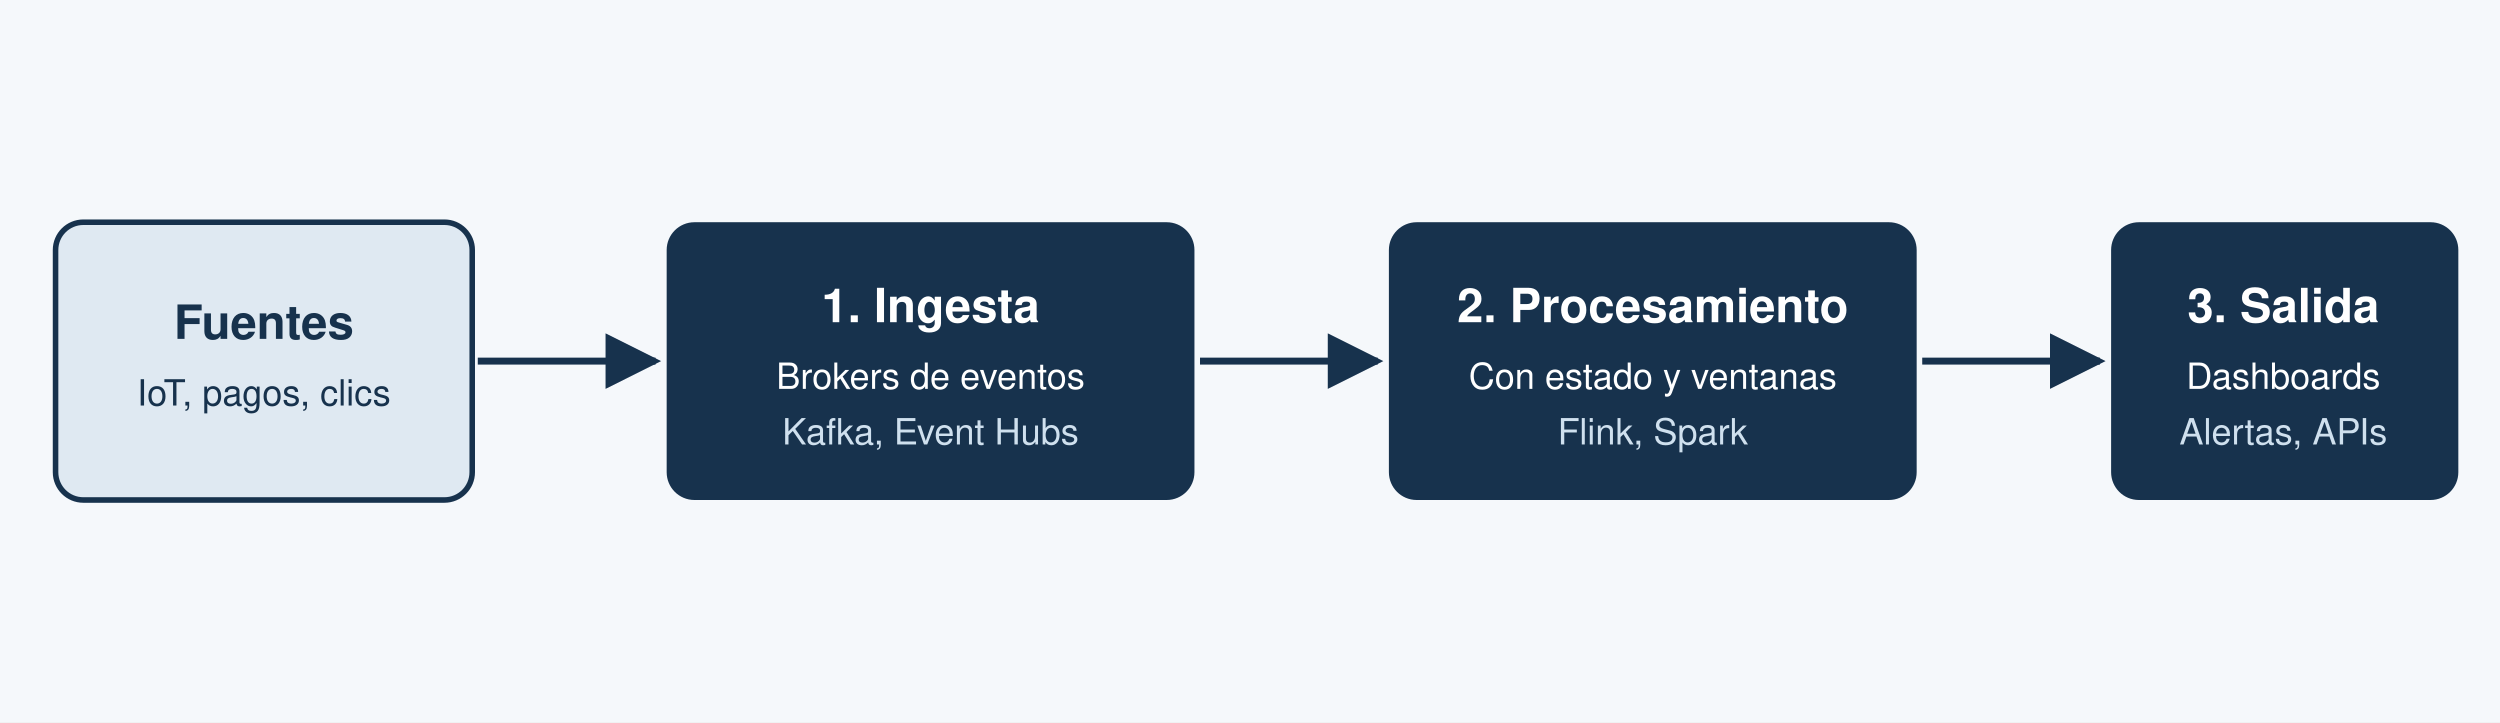
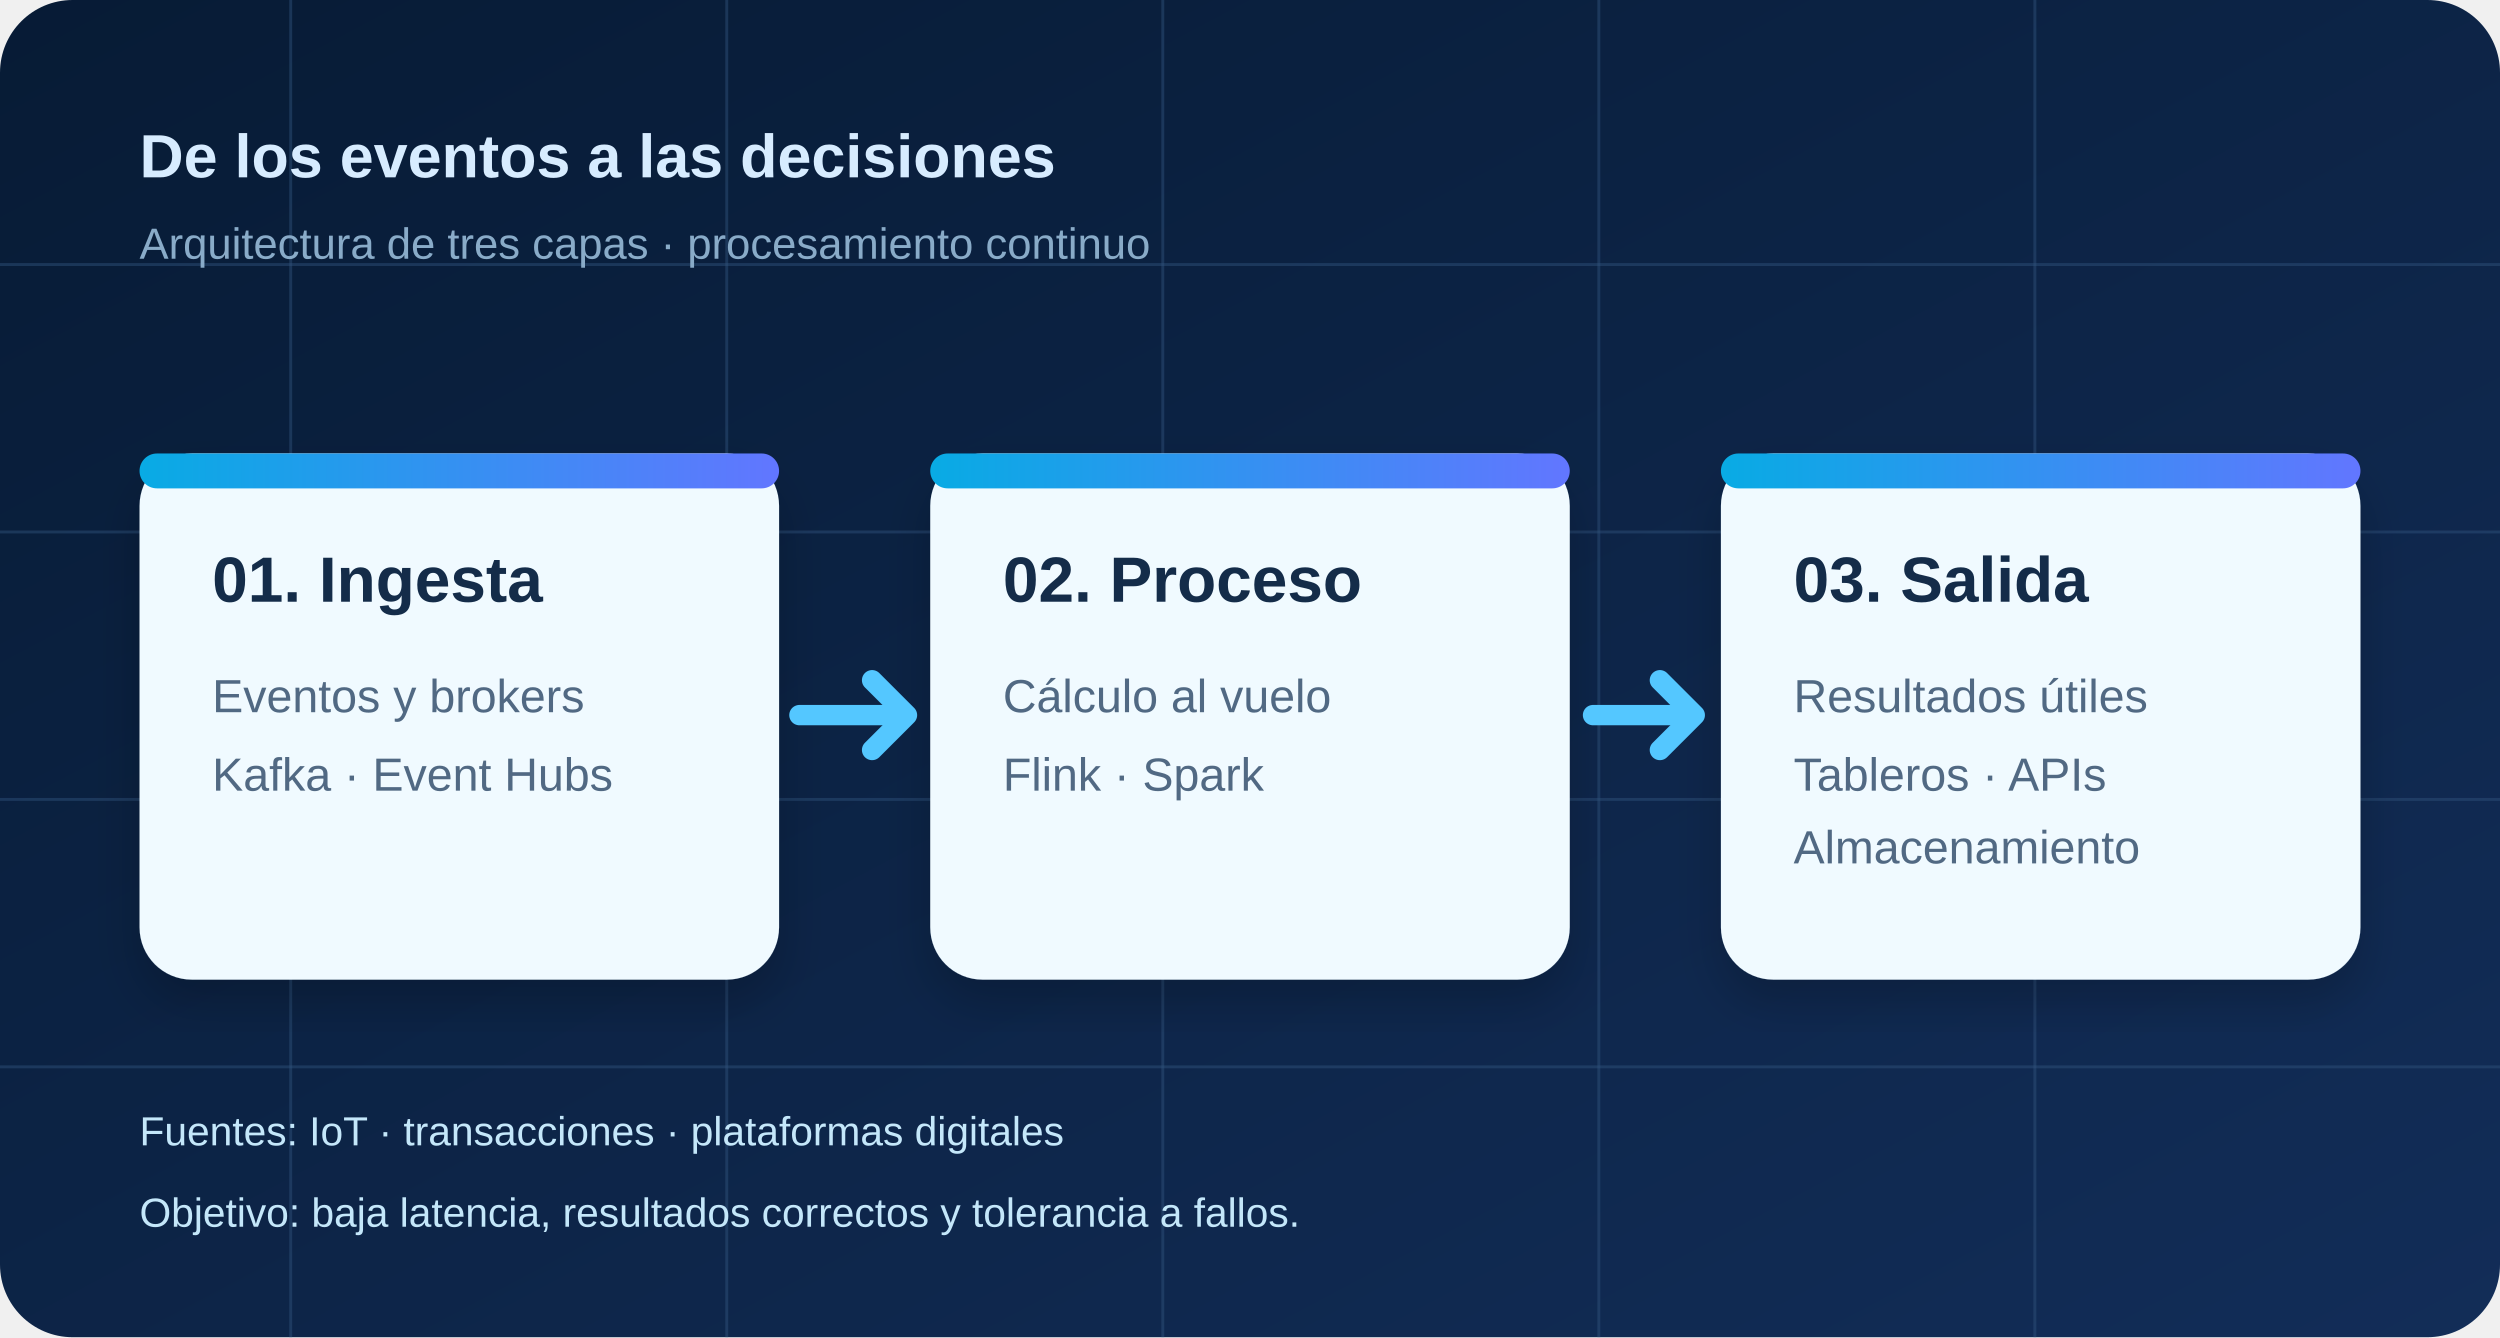
- <svg xmlns="http://www.w3.org/2000/svg" viewBox="0 0 900 260" role="img" aria-labelledby="t d">
+ <svg xmlns="http://www.w3.org/2000/svg" viewBox="0 0 860 460" role="img" aria-labelledby="title desc">
  <defs>
-     <marker id="a" viewBox="0 0 10 10" refX="9" refY="5" markerWidth="8" markerHeight="8" orient="auto">
-       <path d="M0 0 L10 5 L0 10 z" fill="#17324d" />
-     </marker>
+     <linearGradient id="bg" x1="0" x2="1" y1="0" y2="1">
+       <stop offset="0" stop-color="#071b35" />
+       <stop offset="1" stop-color="#122d58" />
+     </linearGradient>
+     <linearGradient id="grad" x1="0" x2="1">
+       <stop offset="0" stop-color="#08abe4" />
+       <stop offset="1" stop-color="#6276ff" />
+     </linearGradient>
+     <filter id="shadow">
+       <feDropShadow dx="0" dy="8" stdDeviation="8" flood-color="#000" flood-opacity=".2" />
+     </filter>
  </defs>
-   <rect width="900" height="260" fill="#f5f8fb" />
-   <g font-family="Helvetica, Arial, sans-serif" text-anchor="middle">
-     <rect x="20" y="80" width="150" height="100" rx="10" fill="#dfe9f2" stroke="#17324d" stroke-width="2" />
-     <text x="95" y="122" font-size="17" font-weight="700" fill="#17324d">Fuentes</text>
-     <text x="95" y="146" font-size="13" fill="#17324d">IoT, pagos, clics</text>
-     <rect x="240" y="80" width="190" height="100" rx="10" fill="#17324d" />
-     <text x="335" y="116" font-size="17" font-weight="700" fill="#fff">1. Ingesta</text>
-     <text x="335" y="140" font-size="13" fill="#fff">Brokers de eventos</text>
-     <text x="335" y="160" font-size="13" fill="#cfe0ee">Kafka, Event Hubs</text>
-     <rect x="500" y="80" width="190" height="100" rx="10" fill="#17324d" />
-     <text x="595" y="116" font-size="17" font-weight="700" fill="#fff">2. Procesamiento</text>
-     <text x="595" y="140" font-size="13" fill="#fff">Con estado y ventanas</text>
-     <text x="595" y="160" font-size="13" fill="#cfe0ee">Flink, Spark</text>
-     <rect x="760" y="80" width="125" height="100" rx="10" fill="#17324d" />
-     <text x="822" y="116" font-size="17" font-weight="700" fill="#fff">3. Salida</text>
-     <text x="822" y="140" font-size="13" fill="#fff">Dashboards</text>
-     <text x="822" y="160" font-size="13" fill="#cfe0ee">Alertas, APIs</text>
+   <rect width="860" height="460" rx="25" fill="url(#bg)" />
+   <g fill="none" stroke="#31537c" stroke-opacity=".46">
+     <path d="M0 91H860M0 183H860M0 275H860M0 367H860" />
+     <path d="M100 0V460M250 0V460M400 0V460M550 0V460M700 0V460" />
  </g>
-   <g stroke="#17324d" stroke-width="2.5" marker-end="url(#a)">
-     <line x1="172" y1="130" x2="236" y2="130" />
-     <line x1="432" y1="130" x2="496" y2="130" />
-     <line x1="692" y1="130" x2="756" y2="130" />
+   <text x="48" y="61" fill="#d7ecff" font-family="Arial,sans-serif" font-size="21" font-weight="bold">De los eventos a las decisiones</text>
+   <text x="48" y="89" fill="#89abc8" font-family="Arial,sans-serif" font-size="15">Arquitectura de tres capas · procesamiento continuo</text>
+   <g filter="url(#shadow)">
+     <rect x="48" y="156" width="220" height="181" rx="18" fill="#f0faff" />
+     <rect x="320" y="156" width="220" height="181" rx="18" fill="#f0faff" />
+     <rect x="592" y="156" width="220" height="181" rx="18" fill="#f0faff" />
+   </g>
+   <g fill="url(#grad)">
+     <rect x="48" y="156" width="220" height="12" rx="6" />
+     <rect x="320" y="156" width="220" height="12" rx="6" />
+     <rect x="592" y="156" width="220" height="12" rx="6" />
+   </g>
+   <g font-family="Arial,sans-serif" fill="#142c49">
+     <text x="73" y="207" font-size="22" font-weight="bold">01. Ingesta</text>
+     <text x="345" y="207" font-size="22" font-weight="bold">02. Proceso</text>
+     <text x="617" y="207" font-size="22" font-weight="bold">03. Salida</text>
+   </g>
+   <g font-family="Arial,sans-serif" font-size="16" fill="#516983">
+     <text x="73" y="245">Eventos y brokers</text>
+     <text x="73" y="272">Kafka · Event Hubs</text>
+     <text x="345" y="245">Cálculo al vuelo</text>
+     <text x="345" y="272">Flink · Spark</text>
+     <text x="617" y="245">Resultados útiles</text>
+     <text x="617" y="272">Tableros · APIs</text>
+     <text x="617" y="297">Almacenamiento</text>
+   </g>
+   <g stroke="#54c7ff" stroke-width="7" fill="none" stroke-linecap="round" stroke-linejoin="round">
+     <path d="M275 246H311" />
+     <path d="m300 234 12 12 -12 12" />
+     <path d="M548 246H582" />
+     <path d="m571 234 12 12 -12 12" />
+   </g>
+   <g font-family="Arial,sans-serif" font-size="14" fill="#c4e7fa">
+     <text x="48" y="394">Fuentes: IoT · transacciones · plataformas digitales</text>
+     <text x="48" y="422">Objetivo: baja latencia, resultados correctos y tolerancia a fallos.</text>
  </g>
</svg>
